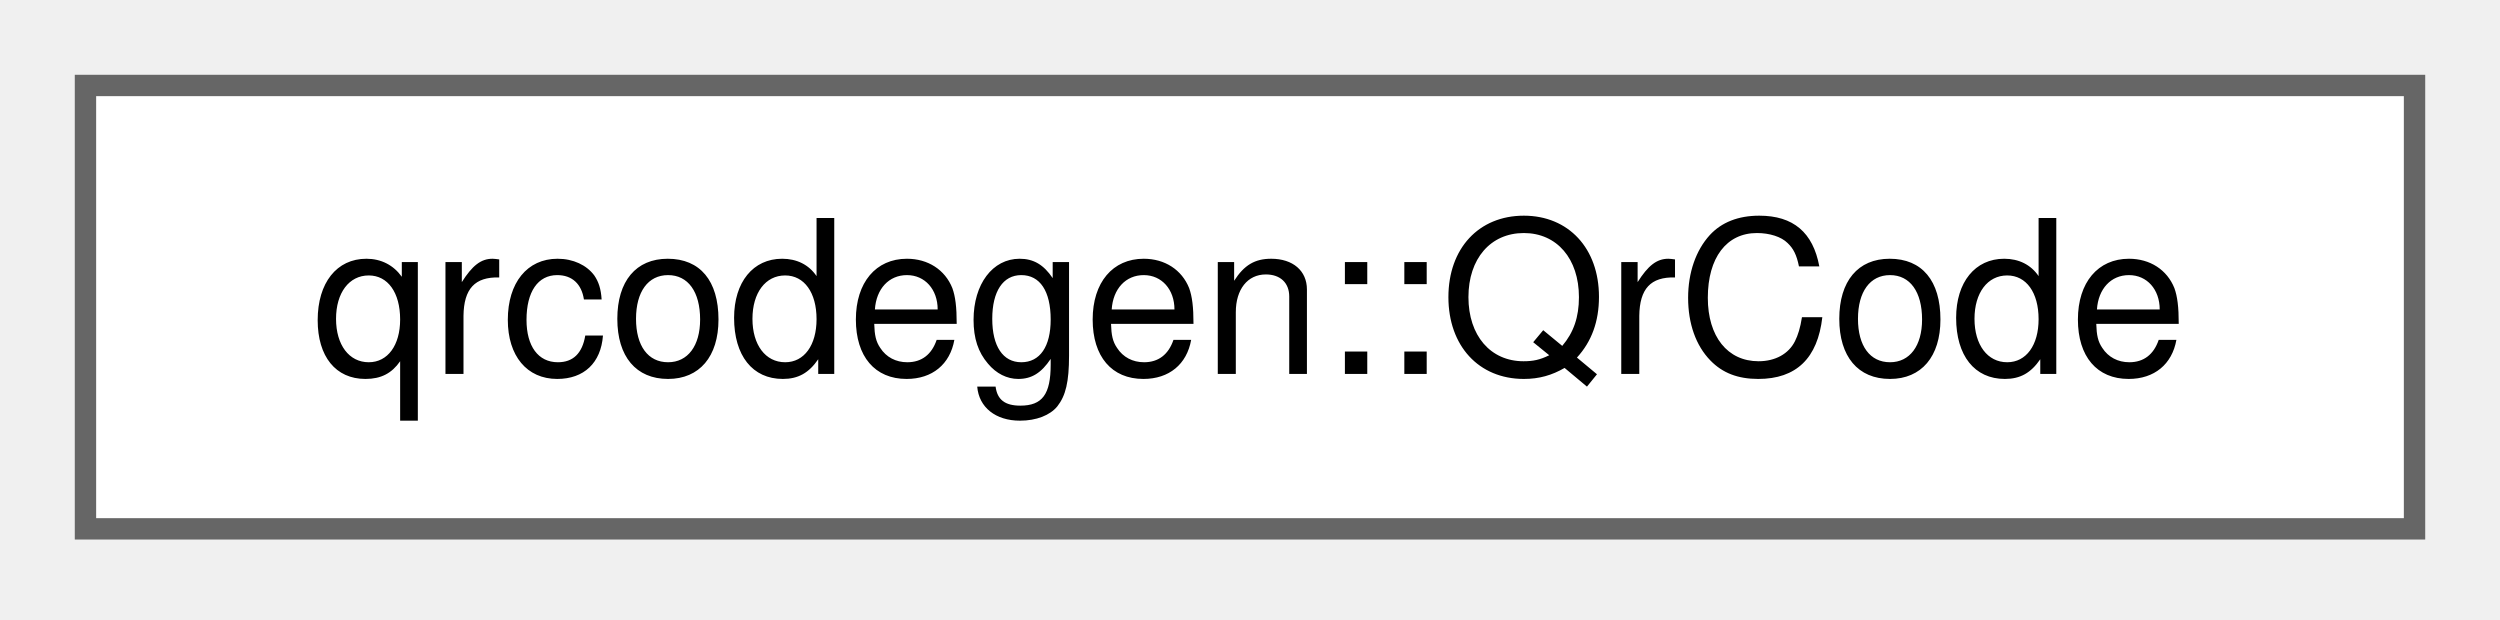
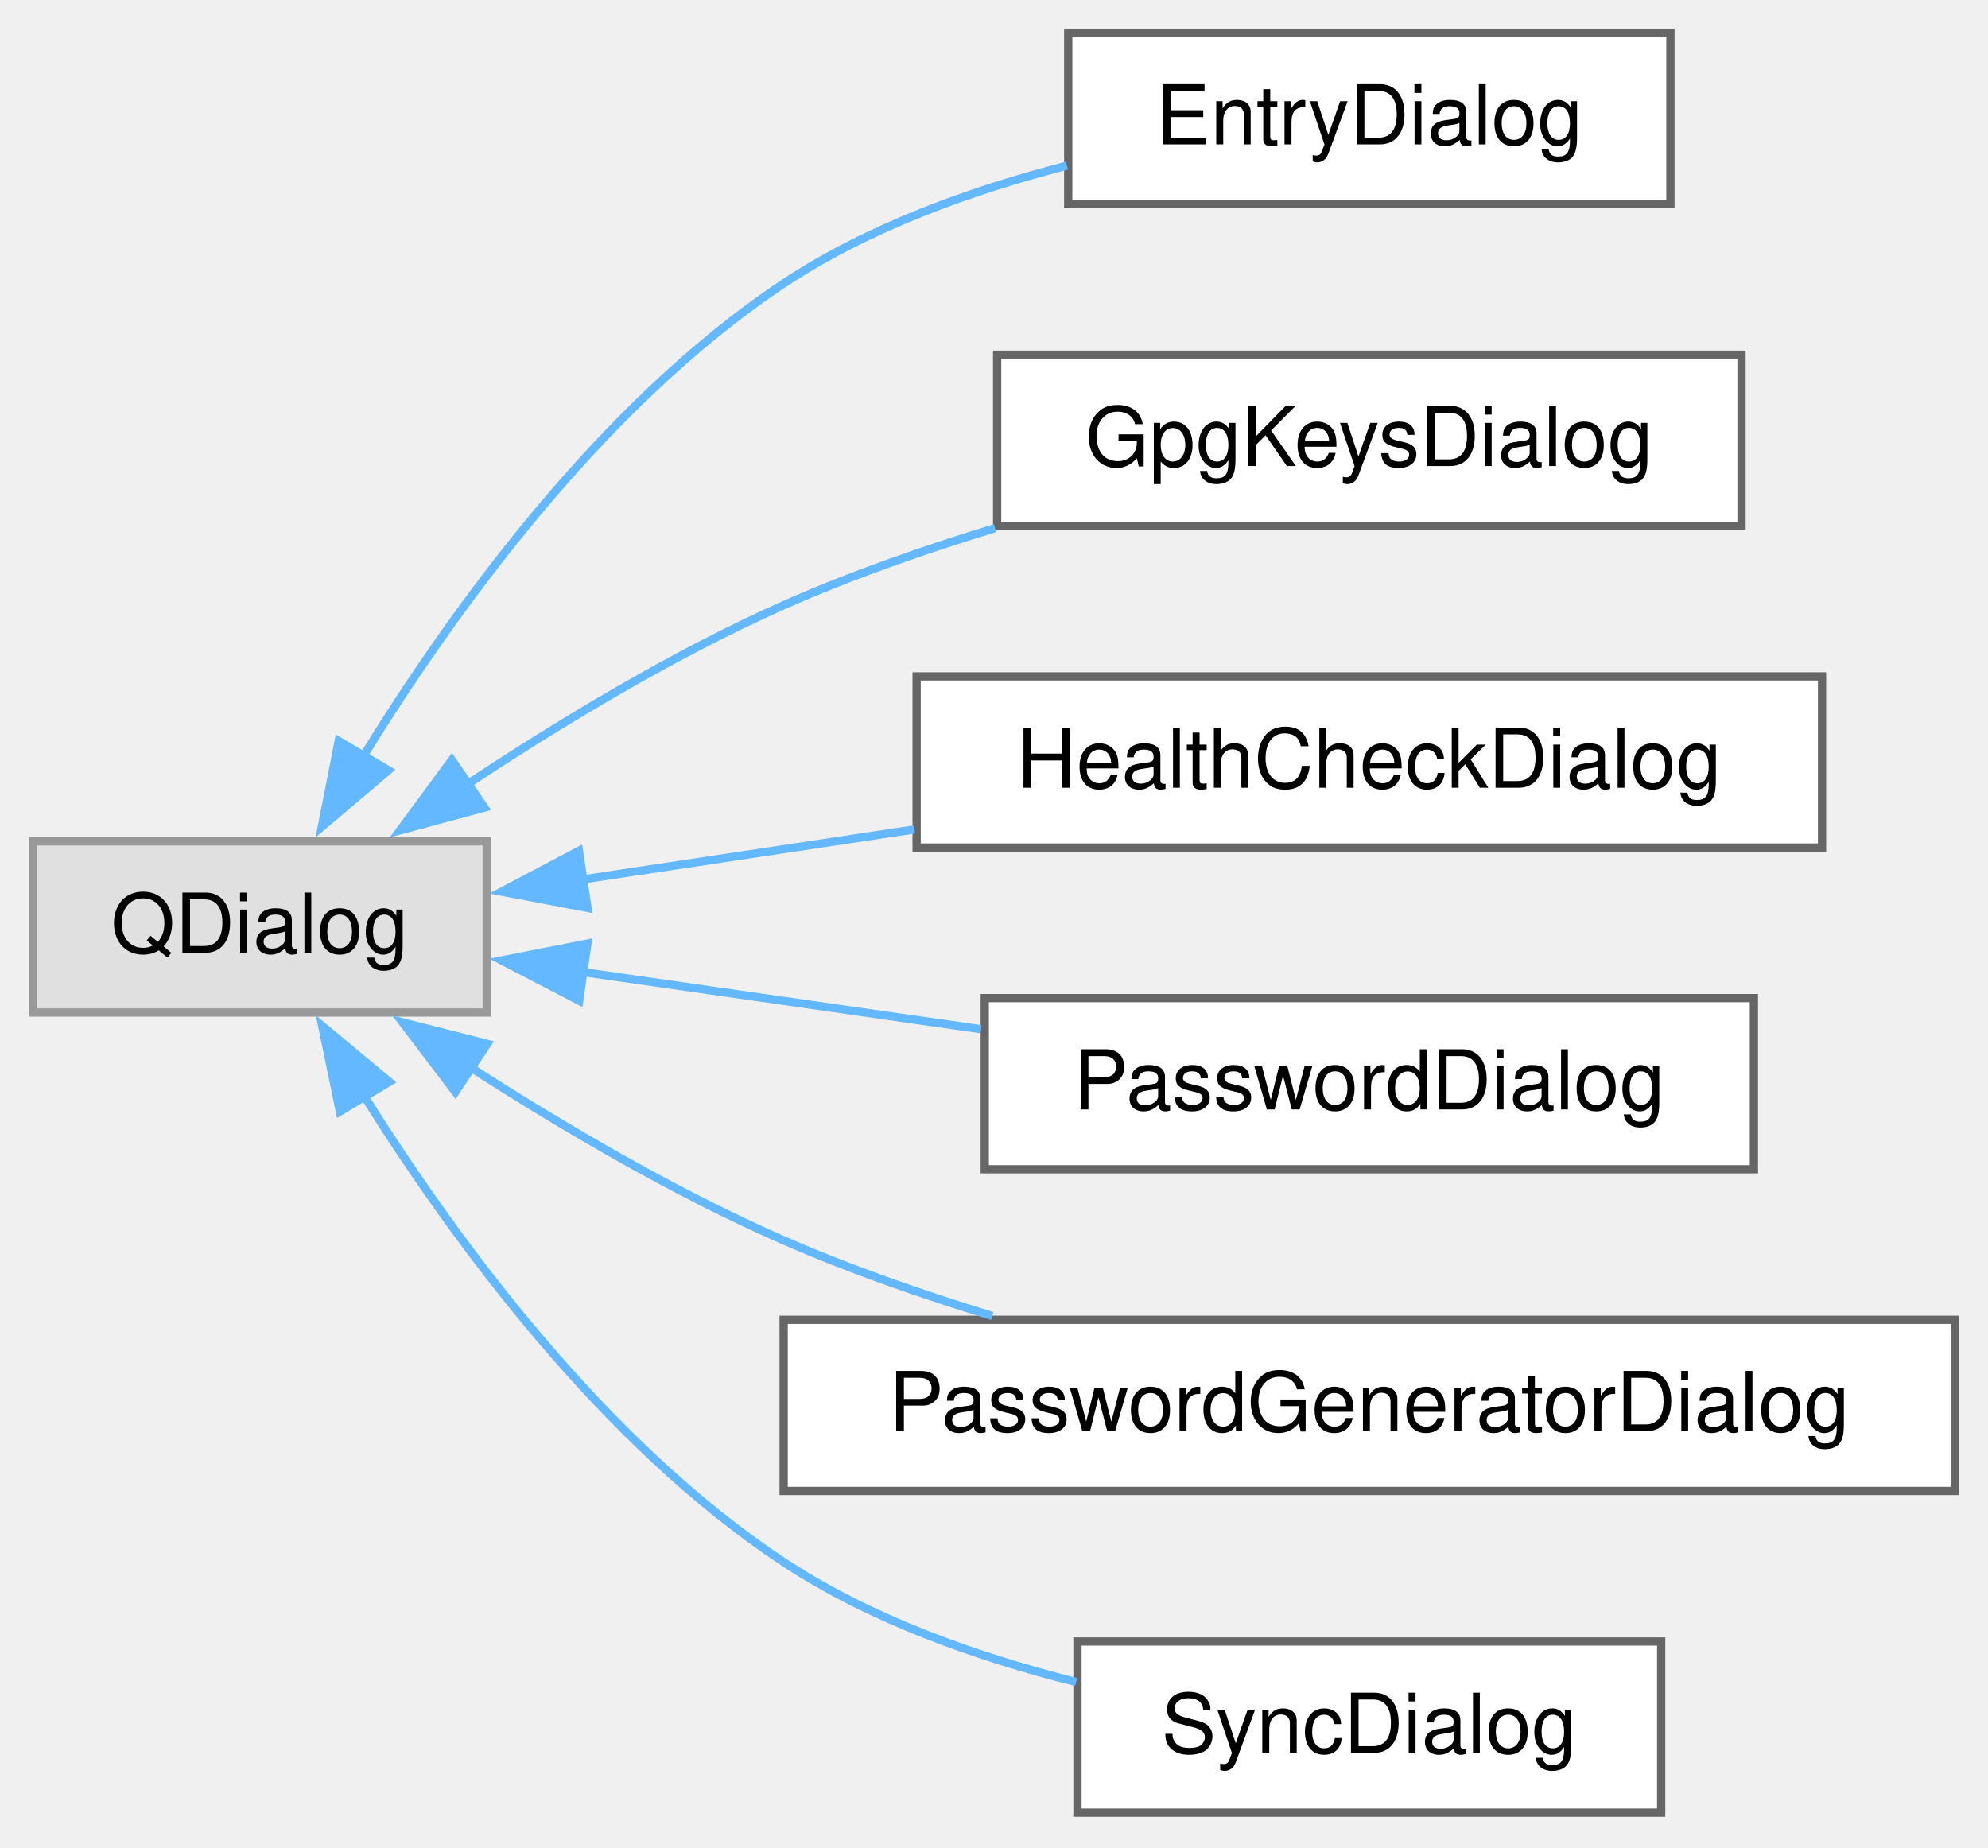
- <svg xmlns="http://www.w3.org/2000/svg" xmlns:xlink="http://www.w3.org/1999/xlink" width="117pt" height="29pt" viewBox="0.00 0.00 117.00 29.00">
-   <g id="graph0" class="graph" transform="scale(1 1) rotate(0) translate(4 24.75)">
+ <svg xmlns="http://www.w3.org/2000/svg" xmlns:xlink="http://www.w3.org/1999/xlink" width="241pt" height="224pt" viewBox="0.00 0.00 241.00 224.00">
+   <g id="graph0" class="graph" transform="scale(1 1) rotate(0) translate(4 219.75)">
    <g id="Node000000" class="node">
      <g id="a_Node000000">
-         <a xlink:href="classqrcodegen_1_1QrCode.html" target="_top" xlink:title=" ">
-           <polygon fill="white" stroke="#666666" points="109,-20.75 0,-20.75 0,0 109,0 109,-20.75" />
-           <text xml:space="preserve" text-anchor="middle" x="54.5" y="-7.25" font-family="Helvetica,sans-Serif" font-size="10.00">qrcodegen::QrCode</text>
+         <a xlink:title=" ">
+           <polygon fill="#e0e0e0" stroke="#999999" points="55,-117.75 0,-117.75 0,-97 55,-97 55,-117.75" />
+           <text xml:space="preserve" text-anchor="middle" x="27.5" y="-104.25" font-family="Helvetica,sans-Serif" font-size="10.00">QDialog</text>
+         </a>
+       </g>
+     </g>
+     <g id="Node000001" class="node">
+       <g id="a_Node000001">
+         <a xlink:href="classEntryDialog.html" target="_top" xlink:title=" ">
+           <polygon fill="white" stroke="#666666" points="198.5,-215.75 125.5,-215.75 125.5,-195 198.5,-195 198.5,-215.75" />
+           <text xml:space="preserve" text-anchor="middle" x="162" y="-202.25" font-family="Helvetica,sans-Serif" font-size="10.00">EntryDialog</text>
+         </a>
+       </g>
+     </g>
+     <g id="edge1_Node000000_Node000001" class="edge">
+       <g id="a_edge1_Node000000_Node000001">
+         <a xlink:title=" ">
+           <path fill="none" stroke="#63b8ff" d="M39.8,-127.67C50.69,-145.42 68.77,-170.6 91,-185.38 101.21,-192.16 113.73,-196.68 125.35,-199.67" />
+           <polygon fill="#63b8ff" stroke="#63b8ff" points="43.09,-126.37 35.01,-119.52 37.06,-129.92 43.09,-126.37" />
+         </a>
+       </g>
+     </g>
+     <g id="Node000002" class="node">
+       <g id="a_Node000002">
+         <a xlink:href="classGpgKeysDialog.html" target="_top" xlink:title="Manages the OpenPGP key store inside the vault.">
+           <polygon fill="white" stroke="#666666" points="207.12,-176.75 116.88,-176.75 116.88,-156 207.12,-156 207.12,-176.75" />
+           <text xml:space="preserve" text-anchor="middle" x="162" y="-163.25" font-family="Helvetica,sans-Serif" font-size="10.00">GpgKeysDialog</text>
+         </a>
+       </g>
+     </g>
+     <g id="edge2_Node000000_Node000002" class="edge">
+       <g id="a_edge2_Node000000_Node000002">
+         <a xlink:title=" ">
+           <path fill="none" stroke="#63b8ff" d="M52.42,-124.51C63.71,-132 77.62,-140.43 91,-146.38 99.09,-149.97 107.98,-153.09 116.64,-155.73" />
+           <polygon fill="#63b8ff" stroke="#63b8ff" points="54.73,-121.85 44.5,-119.09 50.78,-127.62 54.73,-121.85" />
+         </a>
+       </g>
+     </g>
+     <g id="Node000003" class="node">
+       <g id="a_Node000003">
+         <a xlink:href="classHealthCheckDialog.html" target="_top" xlink:title="Performs security audits on the user's password database.">
+           <polygon fill="white" stroke="#666666" points="216.88,-137.75 107.12,-137.75 107.12,-117 216.88,-117 216.88,-137.75" />
+           <text xml:space="preserve" text-anchor="middle" x="162" y="-124.25" font-family="Helvetica,sans-Serif" font-size="10.00">HealthCheckDialog</text>
+         </a>
+       </g>
+     </g>
+     <g id="edge3_Node000000_Node000003" class="edge">
+       <g id="a_edge3_Node000000_Node000003">
+         <a xlink:title=" ">
+           <path fill="none" stroke="#63b8ff" d="M66.35,-113.09C78.96,-114.99 93.26,-117.15 106.86,-119.2" />
+           <polygon fill="#63b8ff" stroke="#63b8ff" points="67.22,-109.68 56.81,-111.65 66.18,-116.6 67.22,-109.68" />
+         </a>
+       </g>
+     </g>
+     <g id="Node000004" class="node">
+       <g id="a_Node000004">
+         <a xlink:href="classPasswordDialog.html" target="_top" xlink:title=" ">
+           <polygon fill="white" stroke="#666666" points="208.62,-98.75 115.38,-98.75 115.38,-78 208.62,-78 208.62,-98.75" />
+           <text xml:space="preserve" text-anchor="middle" x="162" y="-85.25" font-family="Helvetica,sans-Serif" font-size="10.00">PasswordDialog</text>
+         </a>
+       </g>
+     </g>
+     <g id="edge4_Node000000_Node000004" class="edge">
+       <g id="a_edge4_Node000000_Node000004">
+         <a xlink:title=" ">
+           <path fill="none" stroke="#63b8ff" d="M66.34,-101.95C81.47,-99.78 99.04,-97.26 114.91,-94.98" />
+           <polygon fill="#63b8ff" stroke="#63b8ff" points="66.21,-98.43 56.81,-103.32 67.21,-105.36 66.21,-98.43" />
+         </a>
+       </g>
+     </g>
+     <g id="Node000005" class="node">
+       <g id="a_Node000005">
+         <a xlink:href="classPasswordGeneratorDialog.html" target="_top" xlink:title=" ">
+           <polygon fill="white" stroke="#666666" points="233,-59.75 91,-59.75 91,-39 233,-39 233,-59.75" />
+           <text xml:space="preserve" text-anchor="middle" x="162" y="-46.25" font-family="Helvetica,sans-Serif" font-size="10.00">PasswordGeneratorDialog</text>
+         </a>
+       </g>
+     </g>
+     <g id="edge5_Node000000_Node000005" class="edge">
+       <g id="a_edge5_Node000000_Node000005">
+         <a xlink:title=" ">
+           <path fill="none" stroke="#63b8ff" d="M53.05,-90.35C64.24,-83.14 77.91,-75.1 91,-69.38 98.99,-65.88 107.76,-62.82 116.3,-60.21" />
+           <polygon fill="#63b8ff" stroke="#63b8ff" points="51.21,-87.37 44.8,-95.81 55.07,-93.2 51.21,-87.37" />
+         </a>
+       </g>
+     </g>
+     <g id="Node000006" class="node">
+       <g id="a_Node000006">
+         <a xlink:href="classSyncDialog.html" target="_top" xlink:title="Manages the secure 2-way mobile synchronization process.">
+           <polygon fill="white" stroke="#666666" points="197.38,-20.75 126.62,-20.75 126.62,0 197.38,0 197.38,-20.75" />
+           <text xml:space="preserve" text-anchor="middle" x="162" y="-7.25" font-family="Helvetica,sans-Serif" font-size="10.00">SyncDialog</text>
+         </a>
+       </g>
+     </g>
+     <g id="edge6_Node000000_Node000006" class="edge">
+       <g id="a_edge6_Node000000_Node000006">
+         <a xlink:title=" ">
+           <path fill="none" stroke="#63b8ff" d="M40.17,-86.85C51.13,-69.36 69.11,-44.83 91,-30.38 101.55,-23.41 114.54,-18.83 126.45,-15.84" />
+           <polygon fill="#63b8ff" stroke="#63b8ff" points="37.2,-85 35.06,-95.37 43.2,-88.6 37.2,-85" />
        </a>
      </g>
    </g>
  </g>
</svg>
